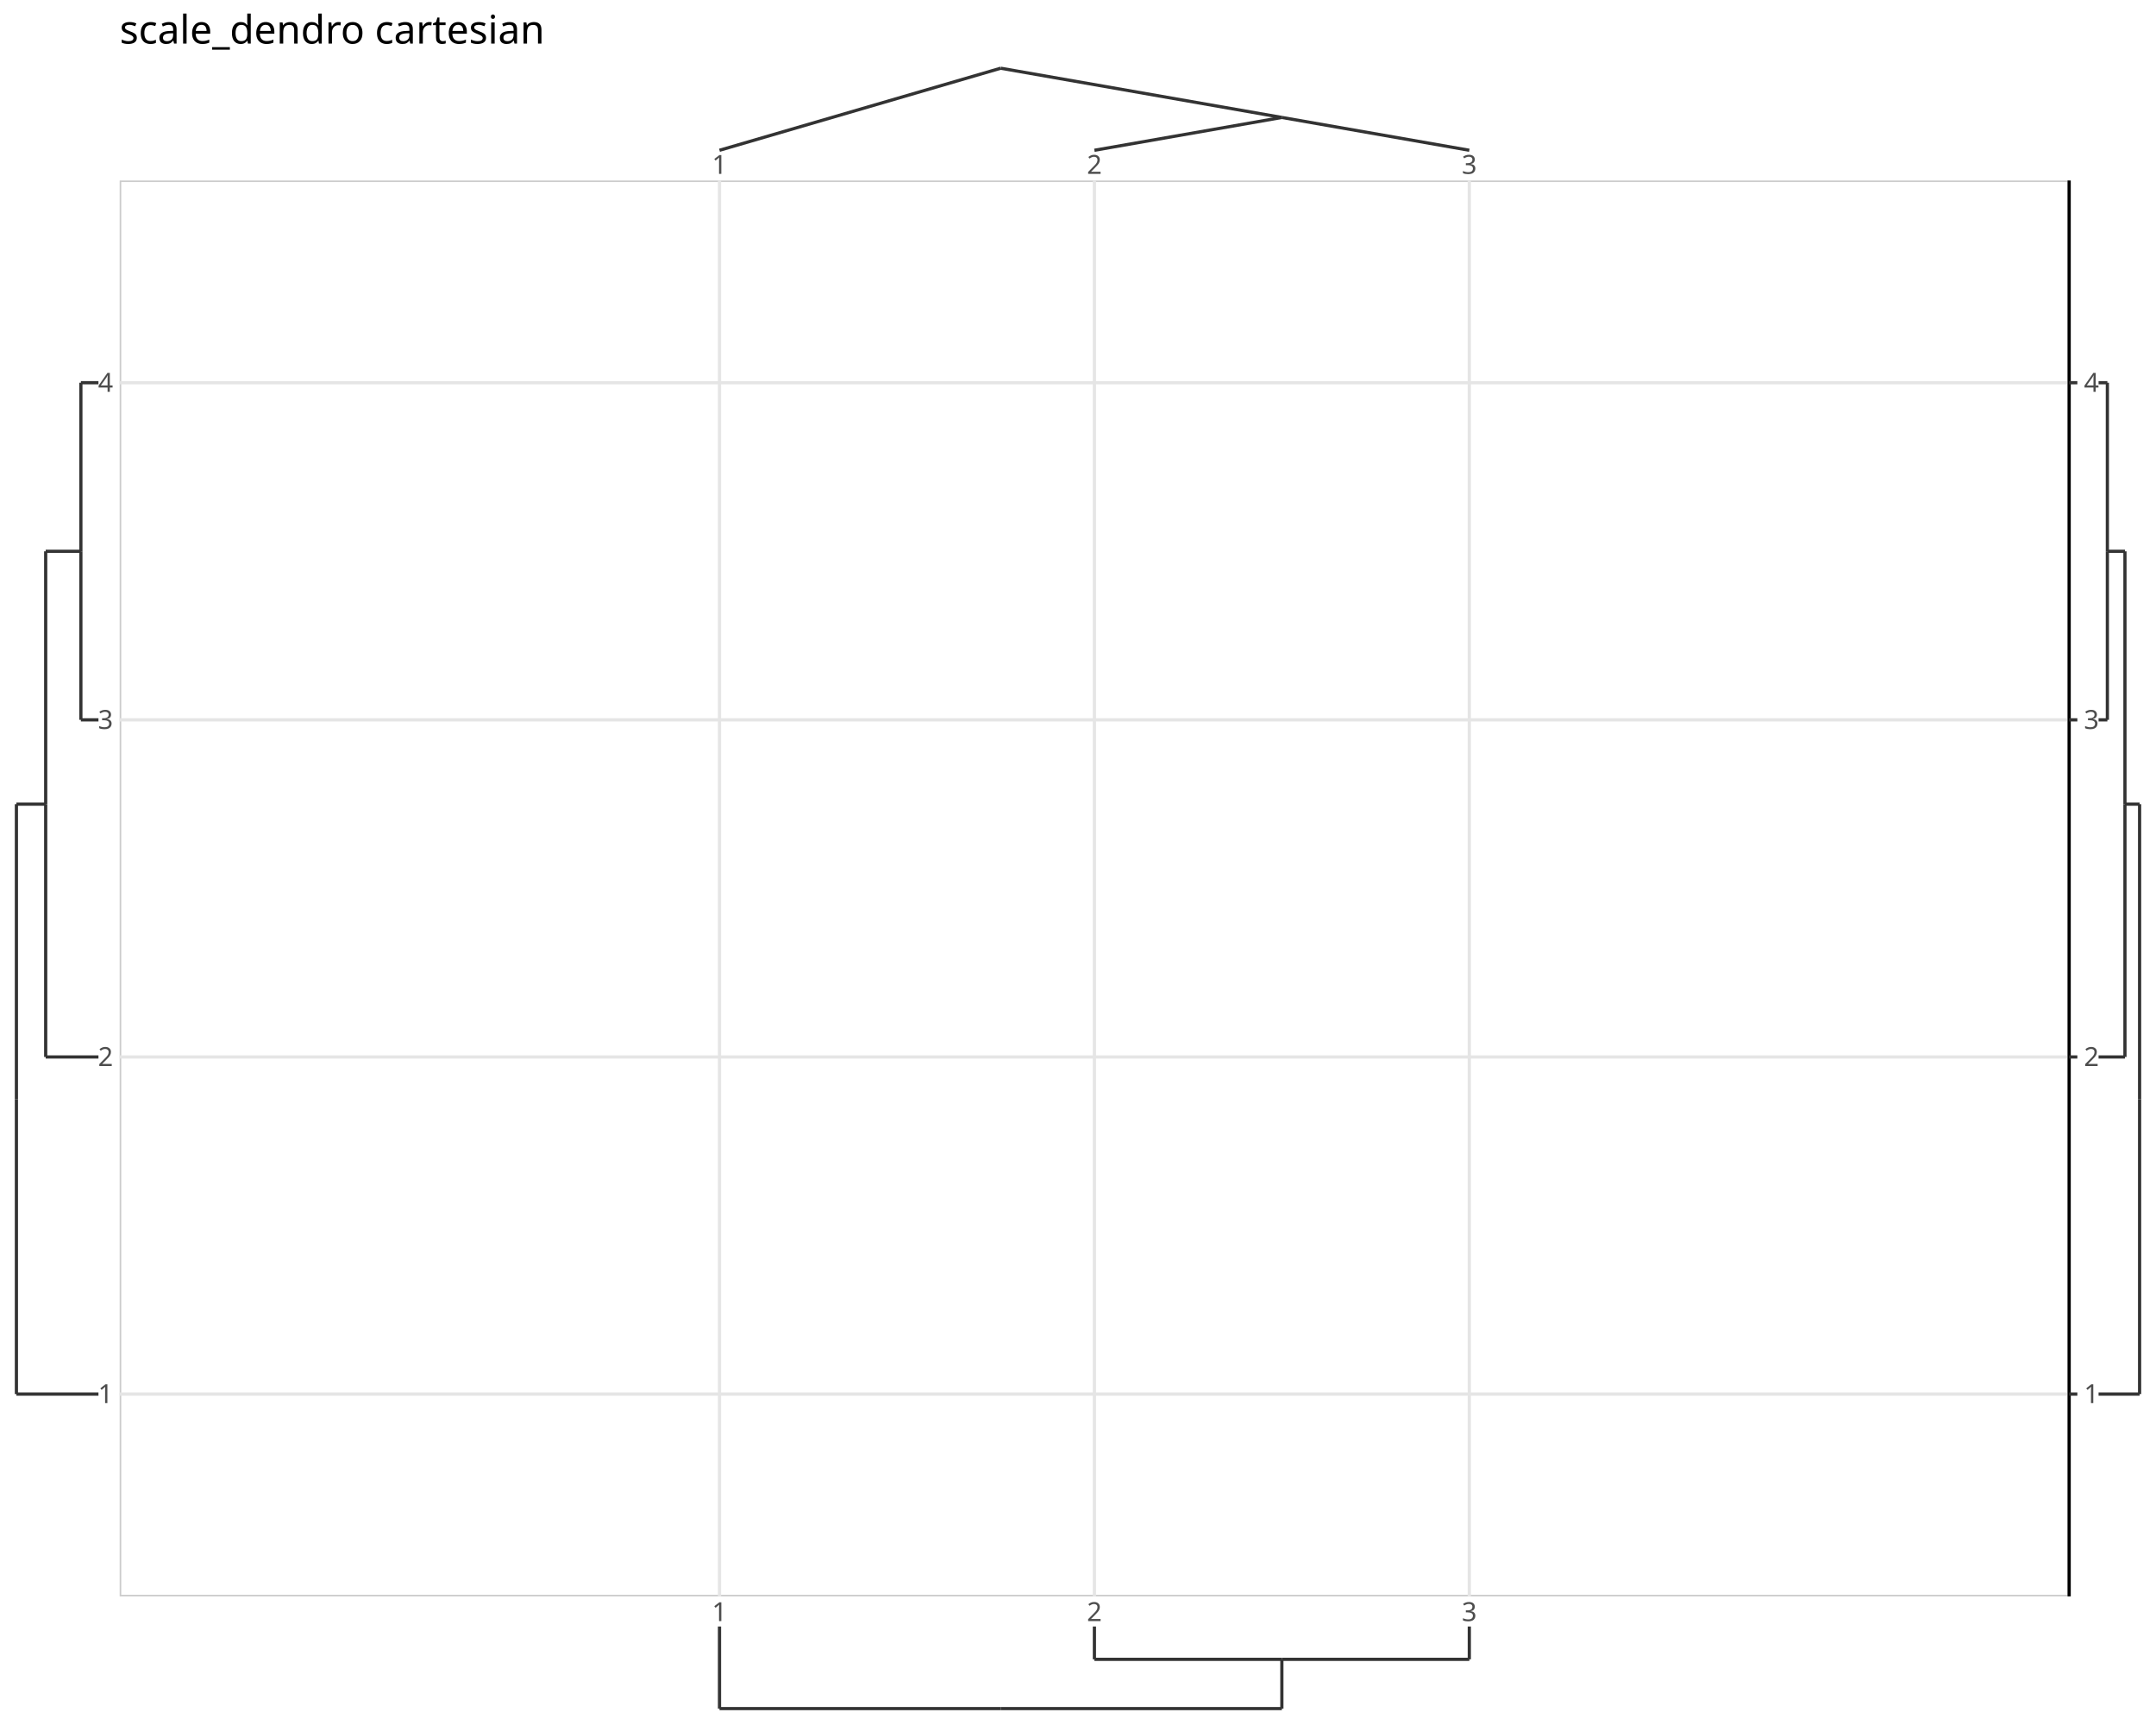
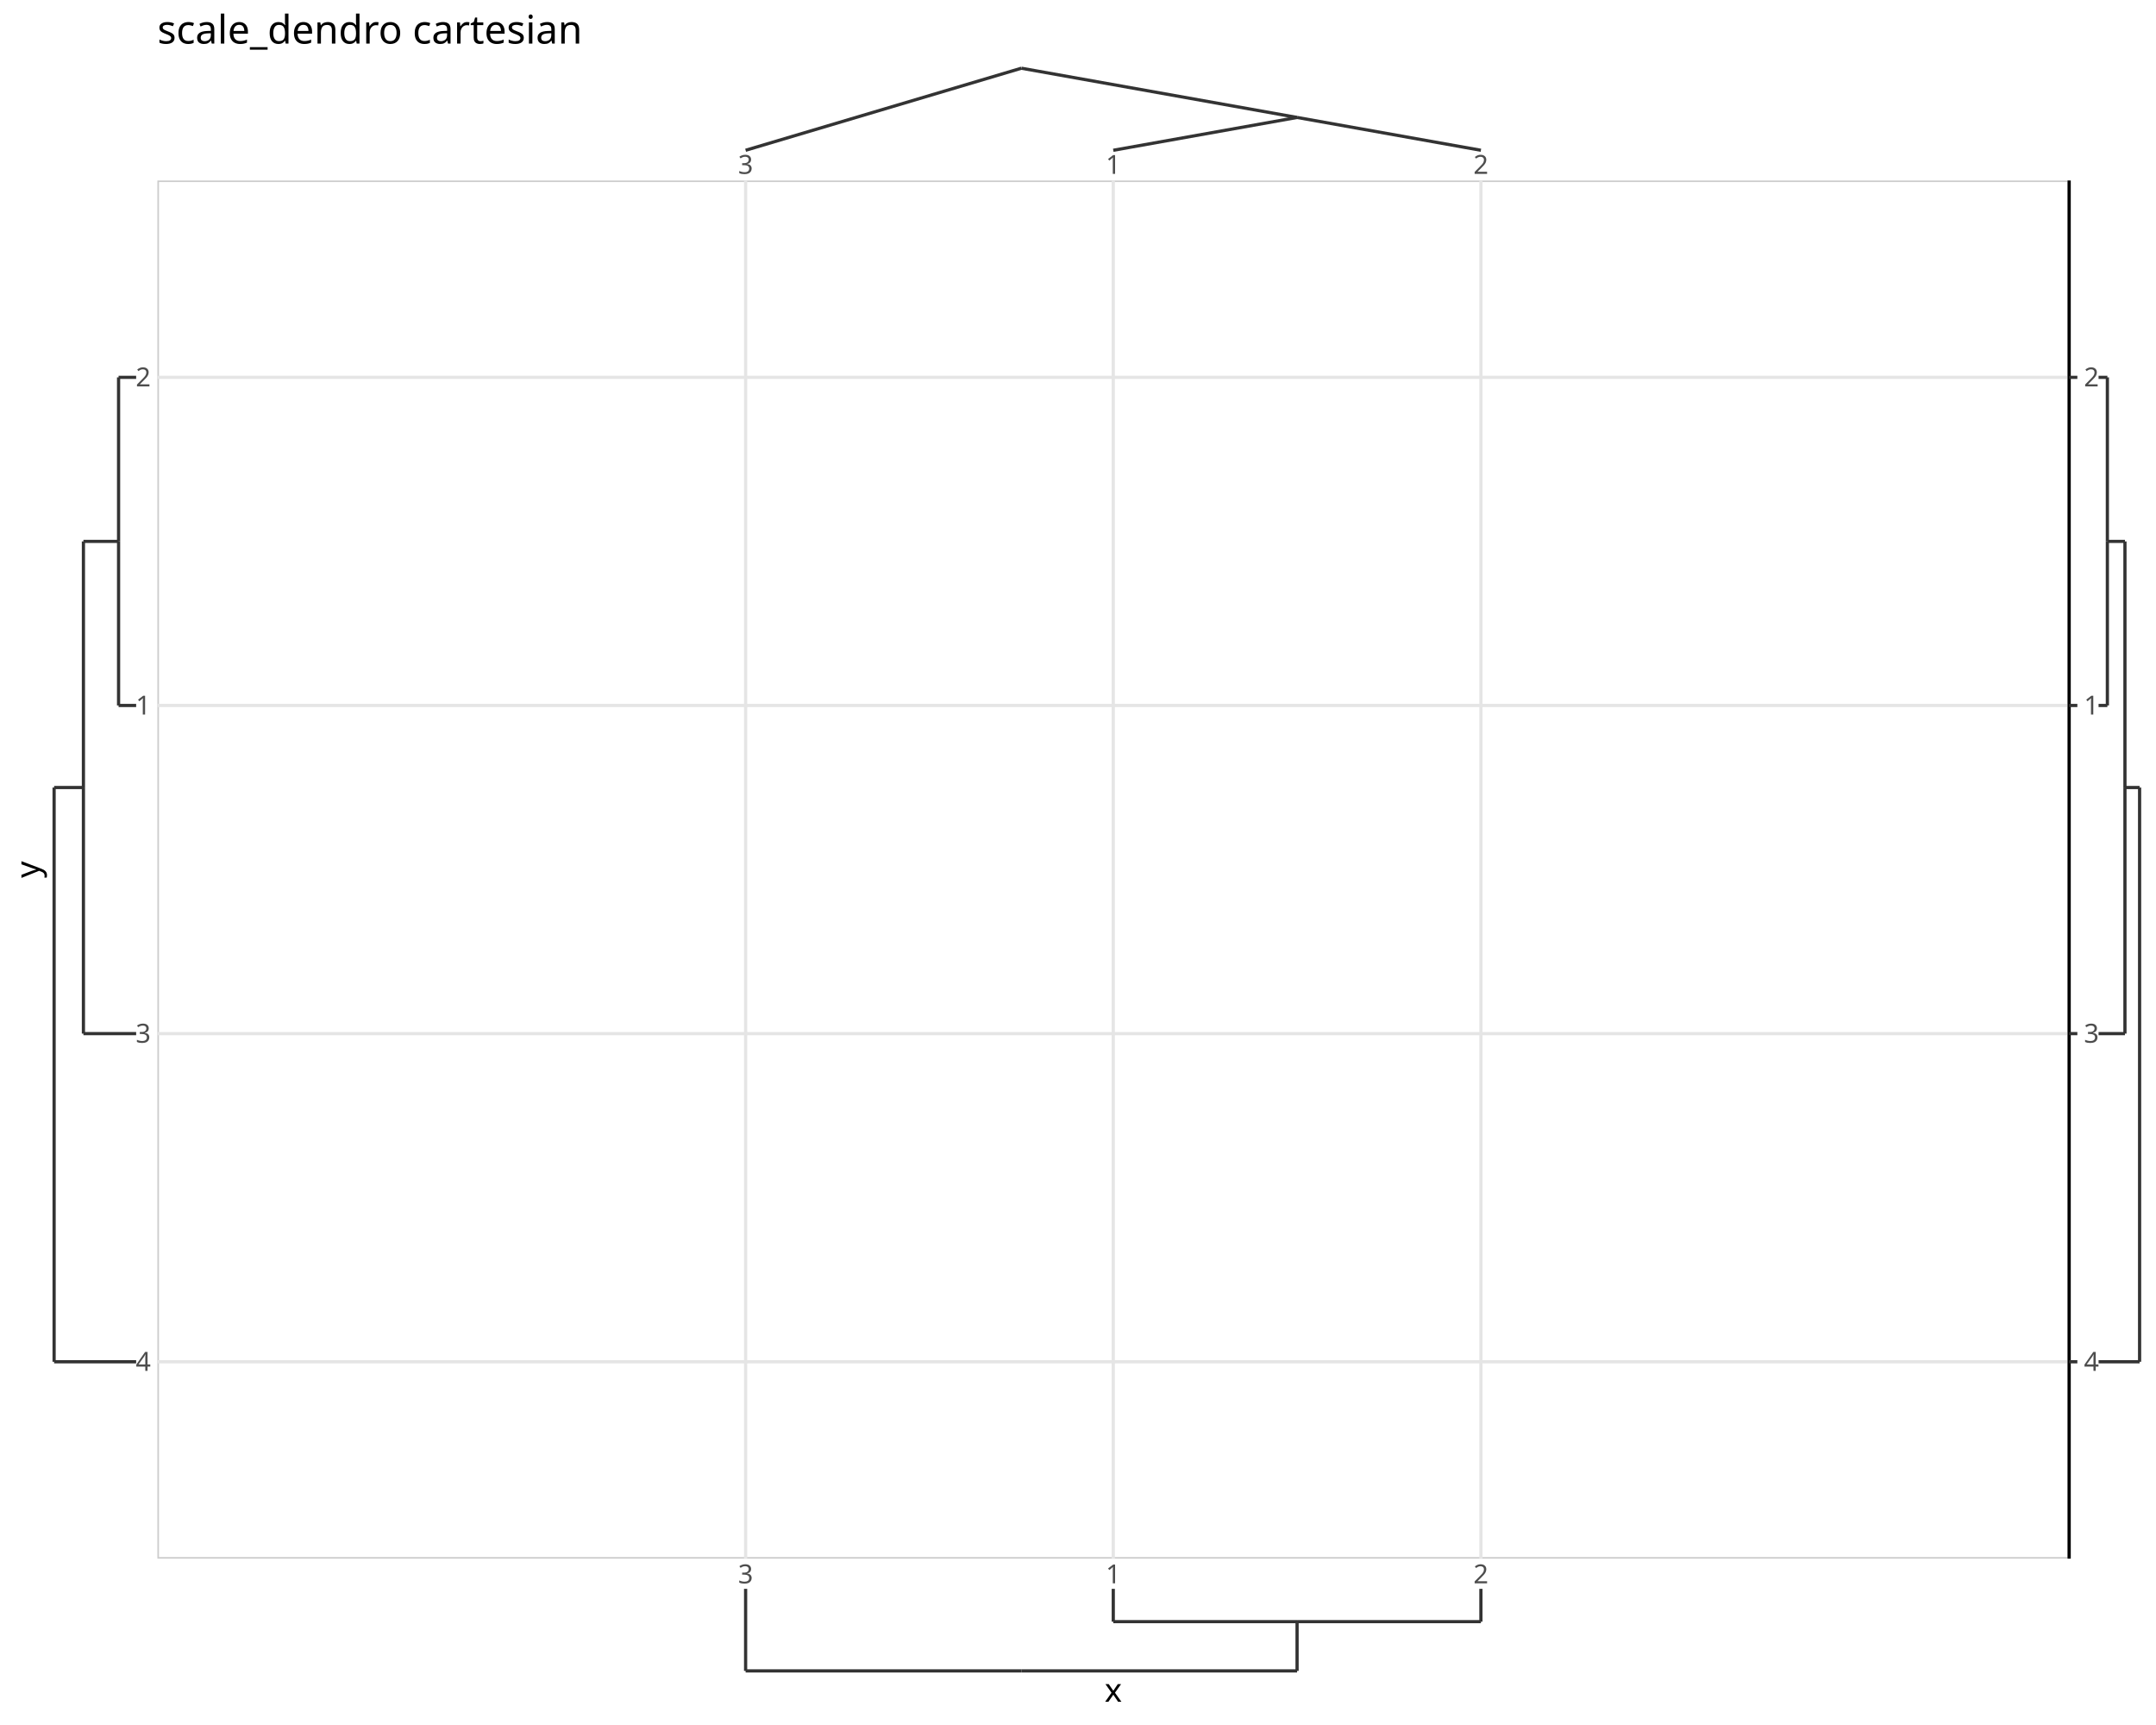
<svg xmlns="http://www.w3.org/2000/svg" class="svglite" data-engine-version="2.0" width="720.00pt" height="576.00pt" viewBox="0 0 720.00 576.00">
  <defs>
    <style type="text/css">
    .svglite line, .svglite polyline, .svglite polygon, .svglite path, .svglite rect, .svglite circle {
      fill: none;
      stroke: #000000;
      stroke-linecap: round;
      stroke-linejoin: round;
      stroke-miterlimit: 10.00;
    }
  </style>
  </defs>
  <rect width="100%" height="100%" style="stroke: none; fill: #FFFFFF;" />
  <defs>
    <clipPath id="cpMC4wMHw3MjAuMDB8MC4wMHw1NzYuMDA=">
      <rect x="0.00" y="0.00" width="720.00" height="576.00" />
    </clipPath>
  </defs>
  <g clip-path="url(#cpMC4wMHw3MjAuMDB8MC4wMHw1NzYuMDA=)">
    <rect x="0.00" y="0.00" width="720.00" height="576.00" style="stroke-width: 1.07; stroke: #FFFFFF; fill: #FFFFFF;" />
  </g>
  <defs>
-     <clipPath id="cpMzkuOTZ8NjkxLjAwfDYwLjI2fDUzMy4wNQ==">
-       <rect x="39.96" y="60.26" width="651.03" height="472.79" />
+     <clipPath id="cpNTIuNTZ8NjkxLjAwfDYwLjI2fDUyMC40NQ==">
+       <rect x="52.56" y="60.26" width="638.44" height="460.20" />
    </clipPath>
  </defs>
-   <g clip-path="url(#cpMzkuOTZ8NjkxLjAwfDYwLjI2fDUzMy4wNQ==)">
-     <rect x="39.96" y="60.26" width="651.03" height="472.79" style="stroke-width: 1.07; stroke: #CCCCCC;" />
-     <polyline points="39.96,127.80 691.00,127.80 " style="stroke-width: 1.07; stroke: #E5E5E5; stroke-linecap: butt;" />
-     <polyline points="39.96,240.37 691.00,240.37 " style="stroke-width: 1.07; stroke: #E5E5E5; stroke-linecap: butt;" />
-     <polyline points="39.96,465.51 691.00,465.51 " style="stroke-width: 1.07; stroke: #E5E5E5; stroke-linecap: butt;" />
-     <polyline points="39.96,352.94 691.00,352.94 " style="stroke-width: 1.07; stroke: #E5E5E5; stroke-linecap: butt;" />
-     <polyline points="490.68,533.05 490.68,60.26 " style="stroke-width: 1.07; stroke: #E5E5E5; stroke-linecap: butt;" />
-     <polyline points="240.28,533.05 240.28,60.26 " style="stroke-width: 1.07; stroke: #E5E5E5; stroke-linecap: butt;" />
-     <polyline points="365.48,533.05 365.48,60.26 " style="stroke-width: 1.07; stroke: #E5E5E5; stroke-linecap: butt;" />
+   <g clip-path="url(#cpNTIuNTZ8NjkxLjAwfDYwLjI2fDUyMC40NQ==)">
+     <rect x="52.56" y="60.26" width="638.44" height="460.20" style="stroke-width: 1.07; stroke: #CCCCCC;" />
+     <polyline points="52.56,454.71 691.00,454.71 " style="stroke-width: 1.07; stroke: #E5E5E5; stroke-linecap: butt;" />
+     <polyline points="52.56,345.14 691.00,345.14 " style="stroke-width: 1.07; stroke: #E5E5E5; stroke-linecap: butt;" />
+     <polyline points="52.56,235.57 691.00,235.57 " style="stroke-width: 1.07; stroke: #E5E5E5; stroke-linecap: butt;" />
+     <polyline points="52.56,126.00 691.00,126.00 " style="stroke-width: 1.07; stroke: #E5E5E5; stroke-linecap: butt;" />
+     <polyline points="249.00,520.45 249.00,60.26 " style="stroke-width: 1.07; stroke: #E5E5E5; stroke-linecap: butt;" />
+     <polyline points="371.78,520.45 371.78,60.26 " style="stroke-width: 1.07; stroke: #E5E5E5; stroke-linecap: butt;" />
+     <polyline points="494.55,520.45 494.55,60.26 " style="stroke-width: 1.07; stroke: #E5E5E5; stroke-linecap: butt;" />
  </g>
  <g clip-path="url(#cpMC4wMHw3MjAuMDB8MC4wMHw1NzYuMDA=)">
-     <text x="490.68" y="58.06" text-anchor="middle" style="font-size: 8.80px; fill: #4D4D4D; font-family: sans;" textLength="4.89px" lengthAdjust="spacingAndGlyphs">3</text>
-     <text x="240.28" y="58.06" text-anchor="middle" style="font-size: 8.80px; fill: #4D4D4D; font-family: sans;" textLength="4.89px" lengthAdjust="spacingAndGlyphs">1</text>
-     <text x="365.48" y="58.06" text-anchor="middle" style="font-size: 8.80px; fill: #4D4D4D; font-family: sans;" textLength="4.89px" lengthAdjust="spacingAndGlyphs">2</text>
-     <polyline points="334.18,22.78 240.28,50.18 " style="stroke-width: 1.07; stroke: #333333; stroke-linecap: butt;" />
-     <polyline points="334.18,22.78 428.08,39.22 " style="stroke-width: 1.07; stroke: #333333; stroke-linecap: butt;" />
-     <polyline points="428.08,39.22 365.48,50.18 " style="stroke-width: 1.07; stroke: #333333; stroke-linecap: butt;" />
-     <polyline points="428.08,39.22 490.68,50.18 " style="stroke-width: 1.07; stroke: #333333; stroke-linecap: butt;" />
-     <text x="37.77" y="130.83" text-anchor="end" style="font-size: 8.80px; fill: #4D4D4D; font-family: sans;" textLength="4.89px" lengthAdjust="spacingAndGlyphs">4</text>
-     <text x="37.77" y="243.40" text-anchor="end" style="font-size: 8.80px; fill: #4D4D4D; font-family: sans;" textLength="4.89px" lengthAdjust="spacingAndGlyphs">3</text>
-     <text x="37.77" y="468.53" text-anchor="end" style="font-size: 8.80px; fill: #4D4D4D; font-family: sans;" textLength="4.89px" lengthAdjust="spacingAndGlyphs">1</text>
-     <text x="37.77" y="355.96" text-anchor="end" style="font-size: 8.80px; fill: #4D4D4D; font-family: sans;" textLength="4.89px" lengthAdjust="spacingAndGlyphs">2</text>
-     <polyline points="5.48,367.01 5.48,465.51 " style="stroke-width: 1.07; stroke: #333333; stroke-linecap: butt;" />
-     <polyline points="5.48,465.51 32.88,465.51 " style="stroke-width: 1.07; stroke: #333333; stroke-linecap: butt;" />
-     <polyline points="5.48,367.01 5.48,268.51 " style="stroke-width: 1.07; stroke: #333333; stroke-linecap: butt;" />
-     <polyline points="5.48,268.51 15.26,268.51 " style="stroke-width: 1.07; stroke: #333333; stroke-linecap: butt;" />
-     <polyline points="15.26,268.51 15.26,352.94 " style="stroke-width: 1.07; stroke: #333333; stroke-linecap: butt;" />
-     <polyline points="15.26,352.94 32.88,352.94 " style="stroke-width: 1.07; stroke: #333333; stroke-linecap: butt;" />
-     <polyline points="15.26,268.51 15.26,184.08 " style="stroke-width: 1.07; stroke: #333333; stroke-linecap: butt;" />
-     <polyline points="15.26,184.08 27.01,184.08 " style="stroke-width: 1.07; stroke: #333333; stroke-linecap: butt;" />
-     <polyline points="27.01,184.08 27.01,240.37 " style="stroke-width: 1.07; stroke: #333333; stroke-linecap: butt;" />
-     <polyline points="27.01,240.37 32.88,240.37 " style="stroke-width: 1.07; stroke: #333333; stroke-linecap: butt;" />
-     <polyline points="27.01,184.08 27.01,127.80 " style="stroke-width: 1.07; stroke: #333333; stroke-linecap: butt;" />
-     <polyline points="27.01,127.80 32.88,127.80 " style="stroke-width: 1.07; stroke: #333333; stroke-linecap: butt;" />
-     <polyline points="691.00,533.05 691.00,60.26 " style="stroke-width: 1.07; stroke-linecap: butt;" />
-     <polyline points="693.74,127.80 691.00,127.80 " style="stroke-width: 1.07; stroke: #333333; stroke-linecap: butt;" />
-     <polyline points="693.74,240.37 691.00,240.37 " style="stroke-width: 1.07; stroke: #333333; stroke-linecap: butt;" />
-     <polyline points="693.74,465.51 691.00,465.51 " style="stroke-width: 1.07; stroke: #333333; stroke-linecap: butt;" />
-     <polyline points="693.74,352.94 691.00,352.94 " style="stroke-width: 1.07; stroke: #333333; stroke-linecap: butt;" />
-     <text x="695.93" y="130.83" style="font-size: 8.80px; fill: #4D4D4D; font-family: sans;" textLength="4.89px" lengthAdjust="spacingAndGlyphs">4</text>
-     <text x="695.93" y="243.40" style="font-size: 8.80px; fill: #4D4D4D; font-family: sans;" textLength="4.89px" lengthAdjust="spacingAndGlyphs">3</text>
-     <text x="695.93" y="468.53" style="font-size: 8.80px; fill: #4D4D4D; font-family: sans;" textLength="4.89px" lengthAdjust="spacingAndGlyphs">1</text>
-     <text x="695.93" y="355.96" style="font-size: 8.80px; fill: #4D4D4D; font-family: sans;" textLength="4.89px" lengthAdjust="spacingAndGlyphs">2</text>
-     <polyline points="714.52,367.01 714.52,465.51 " style="stroke-width: 1.07; stroke: #333333; stroke-linecap: butt;" />
-     <polyline points="714.52,465.51 700.82,465.51 " style="stroke-width: 1.07; stroke: #333333; stroke-linecap: butt;" />
-     <polyline points="714.52,367.01 714.52,268.51 " style="stroke-width: 1.07; stroke: #333333; stroke-linecap: butt;" />
-     <polyline points="714.52,268.51 709.63,268.51 " style="stroke-width: 1.07; stroke: #333333; stroke-linecap: butt;" />
-     <polyline points="709.63,268.51 709.63,352.94 " style="stroke-width: 1.07; stroke: #333333; stroke-linecap: butt;" />
-     <polyline points="709.63,352.94 700.82,352.94 " style="stroke-width: 1.07; stroke: #333333; stroke-linecap: butt;" />
-     <polyline points="709.63,268.51 709.63,184.08 " style="stroke-width: 1.07; stroke: #333333; stroke-linecap: butt;" />
-     <polyline points="709.63,184.08 703.76,184.08 " style="stroke-width: 1.07; stroke: #333333; stroke-linecap: butt;" />
-     <polyline points="703.76,184.08 703.76,240.37 " style="stroke-width: 1.07; stroke: #333333; stroke-linecap: butt;" />
-     <polyline points="703.76,240.37 700.82,240.37 " style="stroke-width: 1.07; stroke: #333333; stroke-linecap: butt;" />
-     <polyline points="703.76,184.08 703.76,127.80 " style="stroke-width: 1.07; stroke: #333333; stroke-linecap: butt;" />
-     <polyline points="703.76,127.80 700.82,127.80 " style="stroke-width: 1.07; stroke: #333333; stroke-linecap: butt;" />
-     <text x="490.68" y="541.30" text-anchor="middle" style="font-size: 8.80px; fill: #4D4D4D; font-family: sans;" textLength="4.89px" lengthAdjust="spacingAndGlyphs">3</text>
-     <text x="240.28" y="541.30" text-anchor="middle" style="font-size: 8.80px; fill: #4D4D4D; font-family: sans;" textLength="4.89px" lengthAdjust="spacingAndGlyphs">1</text>
-     <text x="365.48" y="541.30" text-anchor="middle" style="font-size: 8.80px; fill: #4D4D4D; font-family: sans;" textLength="4.89px" lengthAdjust="spacingAndGlyphs">2</text>
-     <polyline points="334.18,570.52 240.28,570.52 " style="stroke-width: 1.07; stroke: #333333; stroke-linecap: butt;" />
-     <polyline points="240.28,570.52 240.28,543.12 " style="stroke-width: 1.07; stroke: #333333; stroke-linecap: butt;" />
-     <polyline points="334.18,570.52 428.08,570.52 " style="stroke-width: 1.07; stroke: #333333; stroke-linecap: butt;" />
-     <polyline points="428.08,570.52 428.08,554.08 " style="stroke-width: 1.07; stroke: #333333; stroke-linecap: butt;" />
-     <polyline points="428.08,554.08 365.48,554.08 " style="stroke-width: 1.07; stroke: #333333; stroke-linecap: butt;" />
-     <polyline points="365.48,554.08 365.48,543.12 " style="stroke-width: 1.07; stroke: #333333; stroke-linecap: butt;" />
-     <polyline points="428.08,554.08 490.68,554.08 " style="stroke-width: 1.07; stroke: #333333; stroke-linecap: butt;" />
-     <polyline points="490.68,554.08 490.68,543.12 " style="stroke-width: 1.07; stroke: #333333; stroke-linecap: butt;" />
-     <text x="39.96" y="14.56" style="font-size: 13.20px; font-family: sans;" textLength="136.51px" lengthAdjust="spacingAndGlyphs">scale_dendro cartesian</text>
+     <text x="249.00" y="58.06" text-anchor="middle" style="font-size: 8.80px; fill: #4D4D4D; font-family: sans;" textLength="4.89px" lengthAdjust="spacingAndGlyphs">3</text>
+     <text x="371.78" y="58.06" text-anchor="middle" style="font-size: 8.80px; fill: #4D4D4D; font-family: sans;" textLength="4.89px" lengthAdjust="spacingAndGlyphs">1</text>
+     <text x="494.55" y="58.06" text-anchor="middle" style="font-size: 8.80px; fill: #4D4D4D; font-family: sans;" textLength="4.89px" lengthAdjust="spacingAndGlyphs">2</text>
+     <polyline points="341.08,22.78 249.00,50.18 " style="stroke-width: 1.07; stroke: #333333; stroke-linecap: butt;" />
+     <polyline points="341.08,22.78 433.16,39.22 " style="stroke-width: 1.07; stroke: #333333; stroke-linecap: butt;" />
+     <polyline points="433.16,39.22 371.78,50.18 " style="stroke-width: 1.07; stroke: #333333; stroke-linecap: butt;" />
+     <polyline points="433.16,39.22 494.55,50.18 " style="stroke-width: 1.07; stroke: #333333; stroke-linecap: butt;" />
+     <text x="50.36" y="457.74" text-anchor="end" style="font-size: 8.80px; fill: #4D4D4D; font-family: sans;" textLength="4.89px" lengthAdjust="spacingAndGlyphs">4</text>
+     <text x="50.36" y="348.17" text-anchor="end" style="font-size: 8.80px; fill: #4D4D4D; font-family: sans;" textLength="4.89px" lengthAdjust="spacingAndGlyphs">3</text>
+     <text x="50.36" y="238.60" text-anchor="end" style="font-size: 8.80px; fill: #4D4D4D; font-family: sans;" textLength="4.89px" lengthAdjust="spacingAndGlyphs">1</text>
+     <text x="50.36" y="129.03" text-anchor="end" style="font-size: 8.80px; fill: #4D4D4D; font-family: sans;" textLength="4.89px" lengthAdjust="spacingAndGlyphs">2</text>
+     <polyline points="18.07,358.84 18.07,454.71 " style="stroke-width: 1.07; stroke: #333333; stroke-linecap: butt;" />
+     <polyline points="18.07,454.71 45.47,454.71 " style="stroke-width: 1.07; stroke: #333333; stroke-linecap: butt;" />
+     <polyline points="18.07,358.84 18.07,262.96 " style="stroke-width: 1.07; stroke: #333333; stroke-linecap: butt;" />
+     <polyline points="18.07,262.96 27.86,262.96 " style="stroke-width: 1.07; stroke: #333333; stroke-linecap: butt;" />
+     <polyline points="27.86,262.96 27.86,345.14 " style="stroke-width: 1.07; stroke: #333333; stroke-linecap: butt;" />
+     <polyline points="27.86,345.14 45.47,345.14 " style="stroke-width: 1.07; stroke: #333333; stroke-linecap: butt;" />
+     <polyline points="27.86,262.96 27.86,180.78 " style="stroke-width: 1.07; stroke: #333333; stroke-linecap: butt;" />
+     <polyline points="27.86,180.78 39.60,180.78 " style="stroke-width: 1.07; stroke: #333333; stroke-linecap: butt;" />
+     <polyline points="39.60,180.78 39.60,235.57 " style="stroke-width: 1.07; stroke: #333333; stroke-linecap: butt;" />
+     <polyline points="39.60,235.57 45.47,235.57 " style="stroke-width: 1.07; stroke: #333333; stroke-linecap: butt;" />
+     <polyline points="39.60,180.78 39.60,126.00 " style="stroke-width: 1.07; stroke: #333333; stroke-linecap: butt;" />
+     <polyline points="39.60,126.00 45.47,126.00 " style="stroke-width: 1.07; stroke: #333333; stroke-linecap: butt;" />
+     <polyline points="691.00,520.45 691.00,60.26 " style="stroke-width: 1.07; stroke-linecap: butt;" />
+     <polyline points="693.74,454.71 691.00,454.71 " style="stroke-width: 1.07; stroke: #333333; stroke-linecap: butt;" />
+     <polyline points="693.74,345.14 691.00,345.14 " style="stroke-width: 1.07; stroke: #333333; stroke-linecap: butt;" />
+     <polyline points="693.74,235.57 691.00,235.57 " style="stroke-width: 1.07; stroke: #333333; stroke-linecap: butt;" />
+     <polyline points="693.74,126.00 691.00,126.00 " style="stroke-width: 1.07; stroke: #333333; stroke-linecap: butt;" />
+     <text x="695.93" y="457.74" style="font-size: 8.80px; fill: #4D4D4D; font-family: sans;" textLength="4.89px" lengthAdjust="spacingAndGlyphs">4</text>
+     <text x="695.93" y="348.17" style="font-size: 8.80px; fill: #4D4D4D; font-family: sans;" textLength="4.89px" lengthAdjust="spacingAndGlyphs">3</text>
+     <text x="695.93" y="238.60" style="font-size: 8.80px; fill: #4D4D4D; font-family: sans;" textLength="4.89px" lengthAdjust="spacingAndGlyphs">1</text>
+     <text x="695.93" y="129.03" style="font-size: 8.80px; fill: #4D4D4D; font-family: sans;" textLength="4.89px" lengthAdjust="spacingAndGlyphs">2</text>
+     <polyline points="714.52,358.84 714.52,454.71 " style="stroke-width: 1.07; stroke: #333333; stroke-linecap: butt;" />
+     <polyline points="714.52,454.71 700.82,454.71 " style="stroke-width: 1.07; stroke: #333333; stroke-linecap: butt;" />
+     <polyline points="714.52,358.84 714.52,262.96 " style="stroke-width: 1.07; stroke: #333333; stroke-linecap: butt;" />
+     <polyline points="714.52,262.96 709.63,262.96 " style="stroke-width: 1.07; stroke: #333333; stroke-linecap: butt;" />
+     <polyline points="709.63,262.96 709.63,345.14 " style="stroke-width: 1.07; stroke: #333333; stroke-linecap: butt;" />
+     <polyline points="709.63,345.14 700.82,345.14 " style="stroke-width: 1.07; stroke: #333333; stroke-linecap: butt;" />
+     <polyline points="709.63,262.96 709.63,180.78 " style="stroke-width: 1.07; stroke: #333333; stroke-linecap: butt;" />
+     <polyline points="709.63,180.78 703.76,180.78 " style="stroke-width: 1.07; stroke: #333333; stroke-linecap: butt;" />
+     <polyline points="703.76,180.78 703.76,235.57 " style="stroke-width: 1.07; stroke: #333333; stroke-linecap: butt;" />
+     <polyline points="703.76,235.57 700.82,235.57 " style="stroke-width: 1.07; stroke: #333333; stroke-linecap: butt;" />
+     <polyline points="703.76,180.78 703.76,126.00 " style="stroke-width: 1.07; stroke: #333333; stroke-linecap: butt;" />
+     <polyline points="703.76,126.00 700.82,126.00 " style="stroke-width: 1.07; stroke: #333333; stroke-linecap: butt;" />
+     <text x="249.00" y="528.70" text-anchor="middle" style="font-size: 8.80px; fill: #4D4D4D; font-family: sans;" textLength="4.89px" lengthAdjust="spacingAndGlyphs">3</text>
+     <text x="371.78" y="528.70" text-anchor="middle" style="font-size: 8.80px; fill: #4D4D4D; font-family: sans;" textLength="4.89px" lengthAdjust="spacingAndGlyphs">1</text>
+     <text x="494.55" y="528.70" text-anchor="middle" style="font-size: 8.80px; fill: #4D4D4D; font-family: sans;" textLength="4.89px" lengthAdjust="spacingAndGlyphs">2</text>
+     <polyline points="341.08,557.93 249.00,557.93 " style="stroke-width: 1.07; stroke: #333333; stroke-linecap: butt;" />
+     <polyline points="249.00,557.93 249.00,530.53 " style="stroke-width: 1.07; stroke: #333333; stroke-linecap: butt;" />
+     <polyline points="341.08,557.93 433.16,557.93 " style="stroke-width: 1.07; stroke: #333333; stroke-linecap: butt;" />
+     <polyline points="433.16,557.93 433.16,541.49 " style="stroke-width: 1.07; stroke: #333333; stroke-linecap: butt;" />
+     <polyline points="433.16,541.49 371.78,541.49 " style="stroke-width: 1.07; stroke: #333333; stroke-linecap: butt;" />
+     <polyline points="371.78,541.49 371.78,530.53 " style="stroke-width: 1.07; stroke: #333333; stroke-linecap: butt;" />
+     <polyline points="433.16,541.49 494.55,541.49 " style="stroke-width: 1.07; stroke: #333333; stroke-linecap: butt;" />
+     <polyline points="494.55,541.49 494.55,530.53 " style="stroke-width: 1.07; stroke: #333333; stroke-linecap: butt;" />
+     <text x="371.78" y="568.24" text-anchor="middle" style="font-size: 11.00px; font-family: sans;" textLength="5.50px" lengthAdjust="spacingAndGlyphs">x</text>
+     <text transform="translate(13.05,290.36) rotate(-90)" text-anchor="middle" style="font-size: 11.00px; font-family: sans;" textLength="5.50px" lengthAdjust="spacingAndGlyphs">y</text>
+     <text x="52.56" y="14.56" style="font-size: 13.20px; font-family: sans;" textLength="136.51px" lengthAdjust="spacingAndGlyphs">scale_dendro cartesian</text>
  </g>
</svg>
